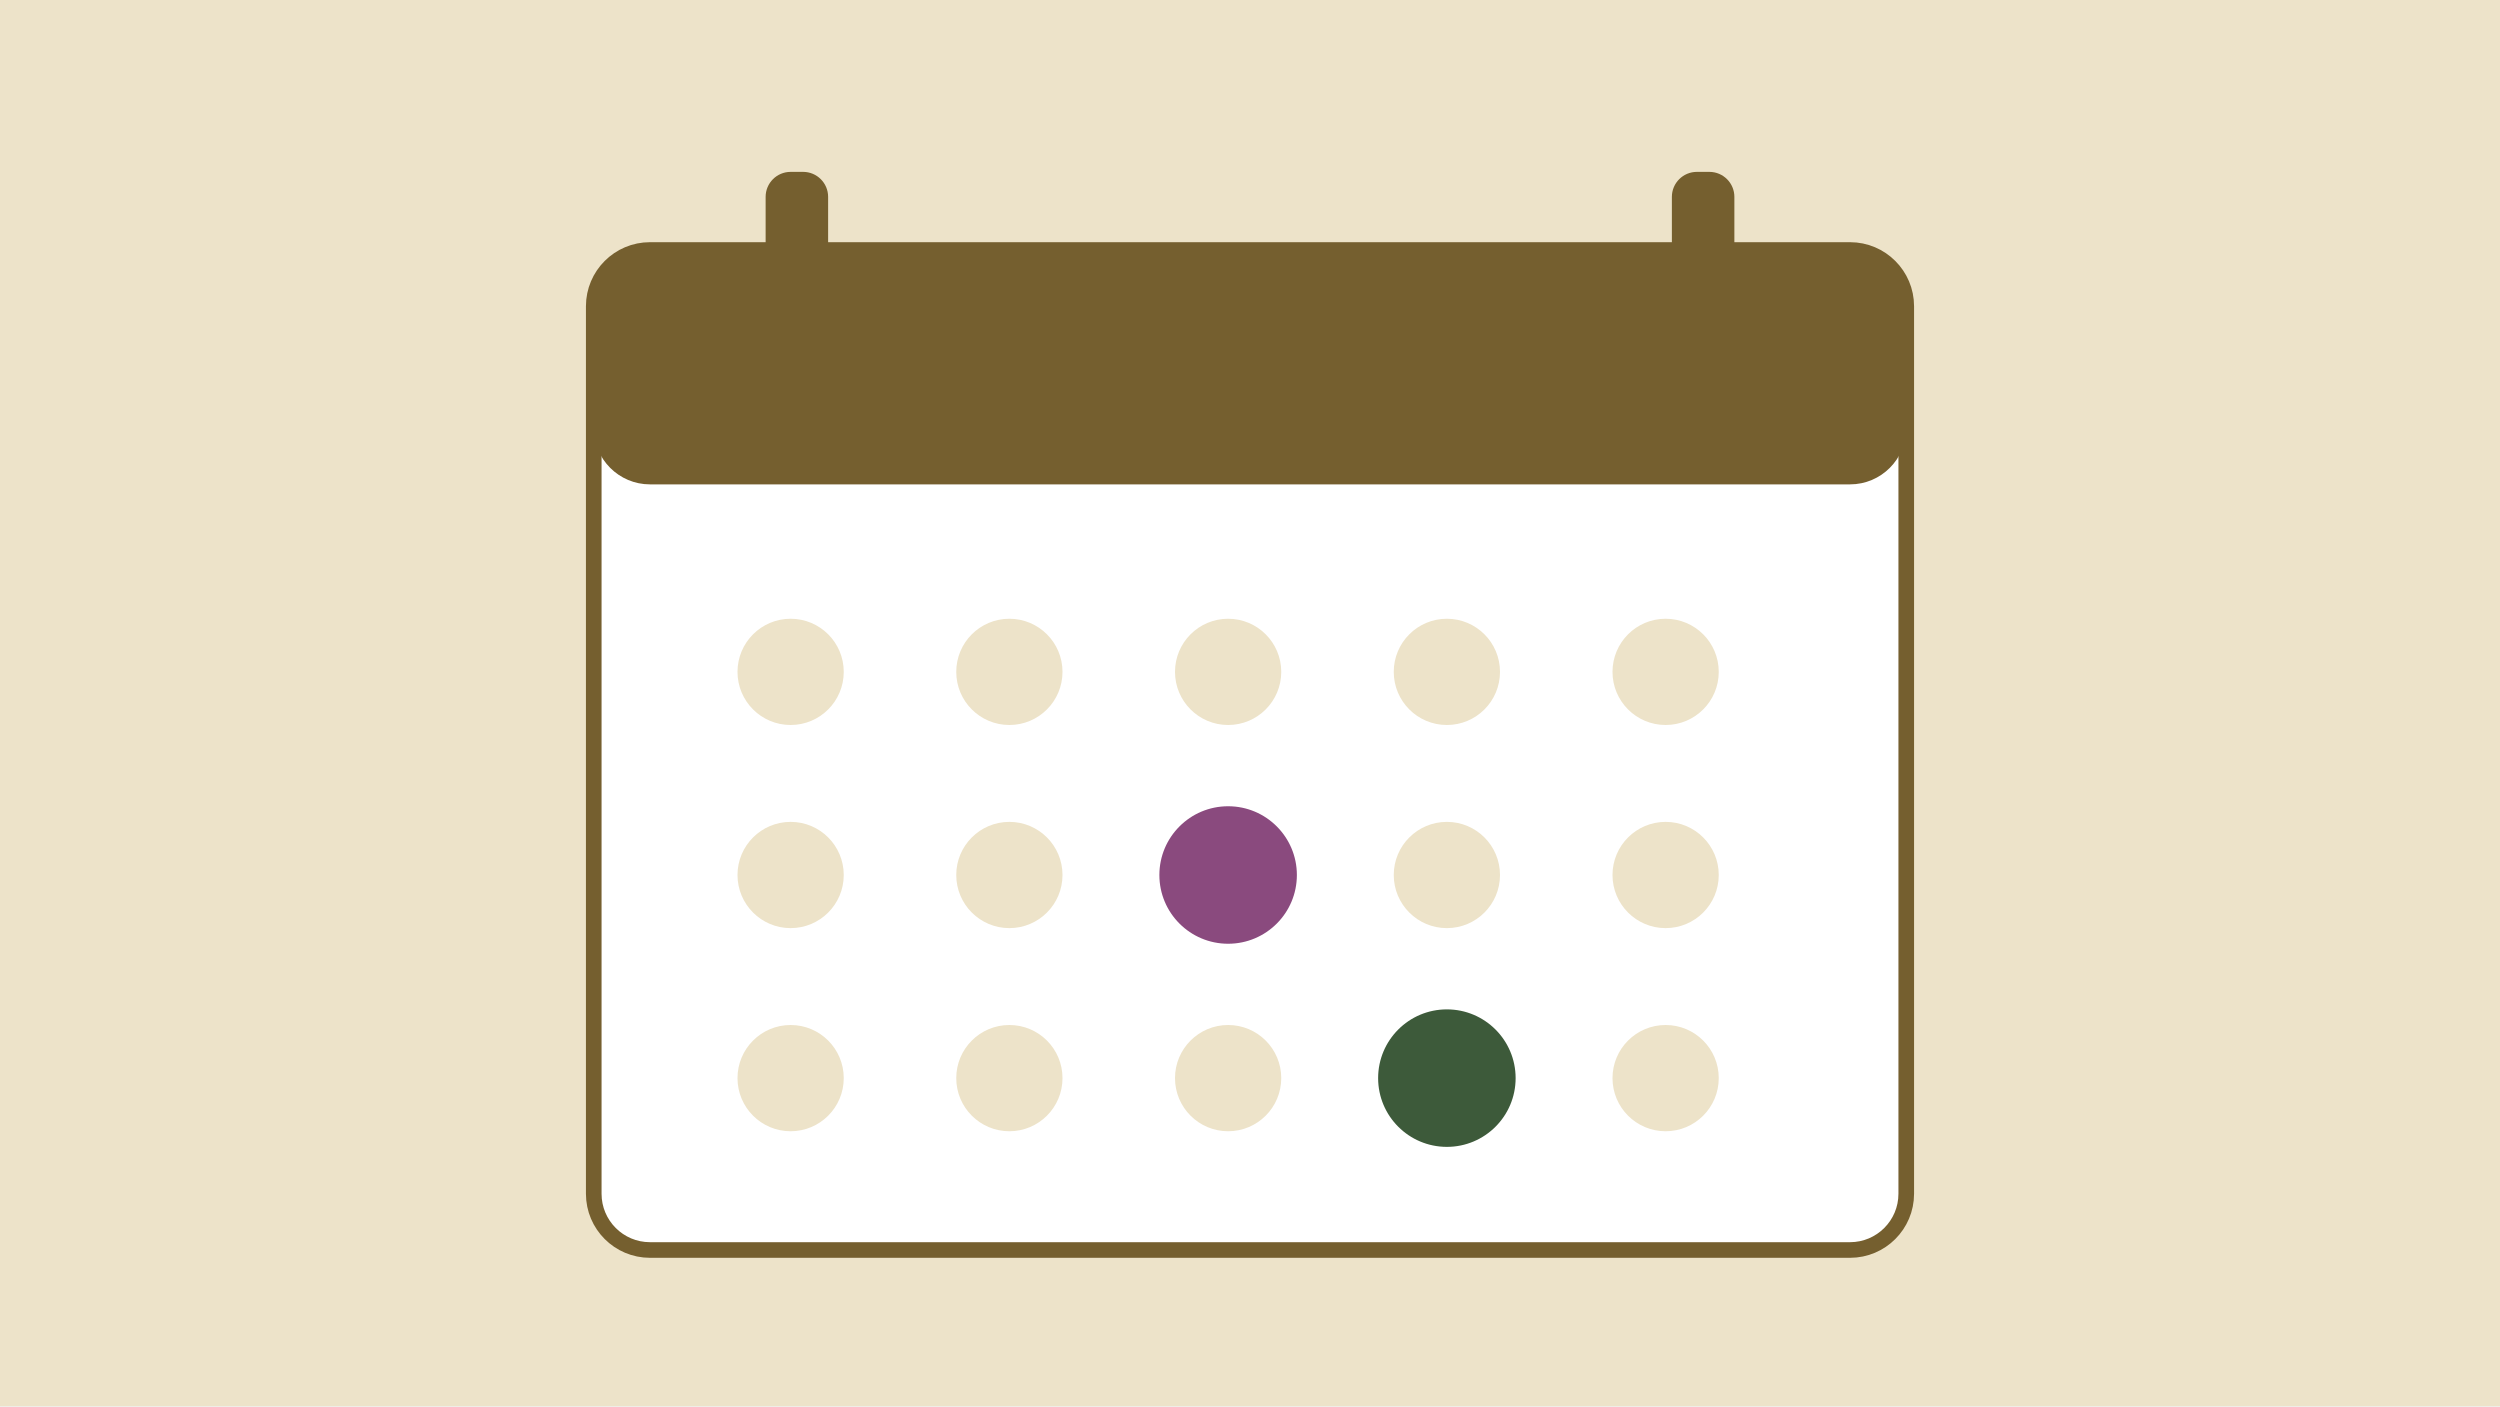
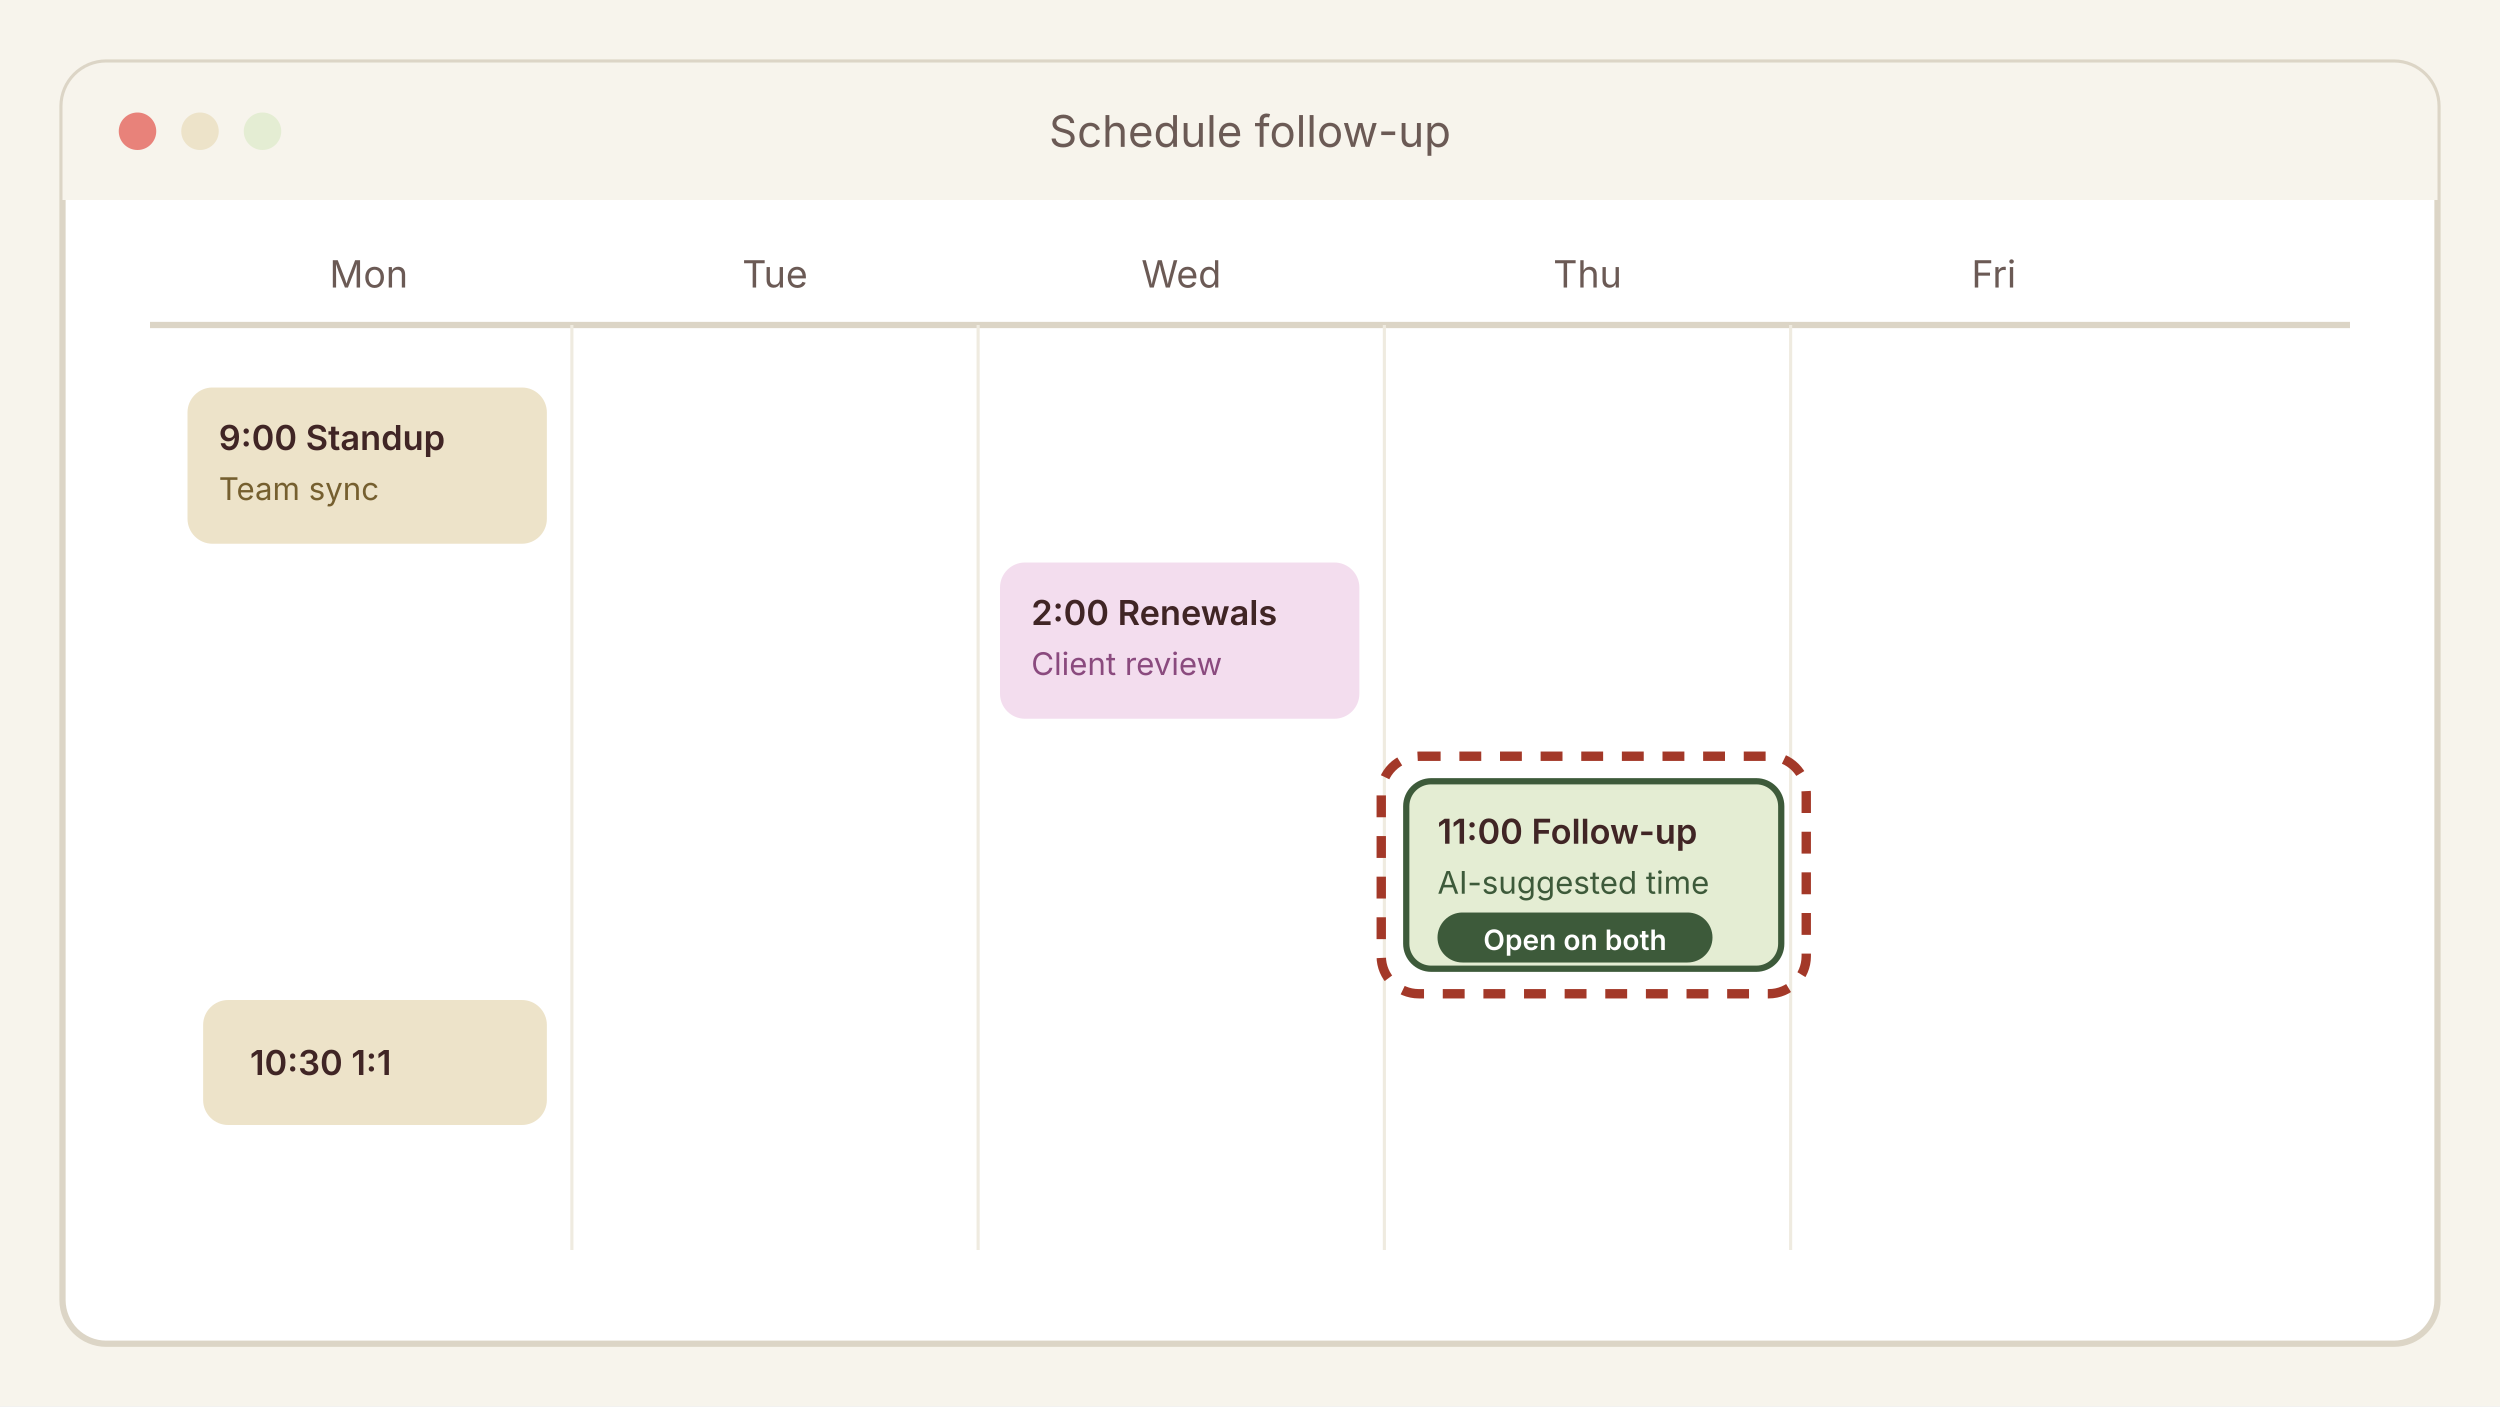
- <svg xmlns="http://www.w3.org/2000/svg" viewBox="0 0 800 450" width="800" height="450" role="img" aria-label="Scheduling illustration">
-   <rect width="800" height="450" fill="#EDE3C9" />
-   <g transform="translate(400,235)">
-     <rect x="-210" y="-155" width="420" height="320" rx="18" fill="#FFFFFF" stroke="#755F2F" stroke-width="5" />
-     <rect x="-210" y="-155" width="420" height="75" rx="18" fill="#755F2F" />
-     <rect x="-155" y="-180" width="20" height="55" rx="8" fill="#755F2F" />
-     <rect x="135" y="-180" width="20" height="55" rx="8" fill="#755F2F" />
-     <g fill="#EDE3C9">
-       <circle cx="-147" cy="-20" r="17" />
-       <circle cx="-77" cy="-20" r="17" />
-       <circle cx="-7" cy="-20" r="17" />
-       <circle cx="63" cy="-20" r="17" />
-       <circle cx="133" cy="-20" r="17" />
-       <circle cx="-147" cy="45" r="17" />
-       <circle cx="-77" cy="45" r="17" />
-       <circle cx="63" cy="45" r="17" />
-       <circle cx="133" cy="45" r="17" />
-       <circle cx="-147" cy="110" r="17" />
-       <circle cx="-77" cy="110" r="17" />
-       <circle cx="-7" cy="110" r="17" />
-       <circle cx="133" cy="110" r="17" />
+ <svg xmlns="http://www.w3.org/2000/svg" viewBox="0 0 800 450" width="800" height="450" role="img" aria-label="Screenshot mockup: calendar with an AI-suggested meeting time">
+   <rect width="800" height="450" fill="#F7F4EC" />
+   <defs>
+     <clipPath id="win7">
+       <rect x="20" y="20" width="760" height="410" rx="14" />
+     </clipPath>
+   </defs>
+   <rect x="20" y="20" width="760" height="410" rx="14" fill="#FFFFFF" stroke="#DCD5C6" stroke-width="2" />
+   <g clip-path="url(#win7)" font-family="system-ui, -apple-system, Segoe UI, sans-serif">
+     <rect x="20" y="20" width="760" height="44" fill="#F7F4EC" />
+     <circle cx="44" cy="42" r="6" fill="#E8827A" />
+     <circle cx="64" cy="42" r="6" fill="#EDE3C9" />
+     <circle cx="84" cy="42" r="6" fill="#E4EDD3" />
+     <text x="400" y="47" text-anchor="middle" font-size="14" fill="#6B5A55">Schedule follow-up</text>
+     <g font-size="12" fill="#6B5A55" text-anchor="middle">
+       <text x="118" y="92">Mon</text>
+       <text x="248" y="92">Tue</text>
+       <text x="378" y="92">Wed</text>
+       <text x="508" y="92">Thu</text>
+       <text x="638" y="92">Fri</text>
    </g>
-     <circle cx="-7" cy="45" r="22" fill="#8A4A7E" />
-     <circle cx="63" cy="110" r="22" fill="#3D5A3A" />
+     <line x1="48" y1="104" x2="752" y2="104" stroke="#DCD5C6" stroke-width="2" />
+     <g stroke="#EFEBE0" stroke-width="1">
+       <line x1="183" y1="104" x2="183" y2="400" />
+       <line x1="313" y1="104" x2="313" y2="400" />
+       <line x1="443" y1="104" x2="443" y2="400" />
+       <line x1="573" y1="104" x2="573" y2="400" />
+     </g>
+     <rect x="60" y="124" width="115" height="50" rx="8" fill="#EDE3C9" />
+     <text x="70" y="144" font-size="11" font-weight="600" fill="#402525">9:00 Standup</text>
+     <text x="70" y="160" font-size="10" fill="#755F2F">Team sync</text>
+     <rect x="320" y="180" width="115" height="50" rx="8" fill="#F3DDEE" />
+     <text x="330" y="200" font-size="11" font-weight="600" fill="#402525">2:00 Renewals</text>
+     <text x="330" y="216" font-size="10" fill="#8A4A7E">Client review</text>
+     <rect x="450" y="250" width="120" height="60" rx="8" fill="#E4EDD3" stroke="#3D5A3A" stroke-width="2" />
+     <text x="460" y="270" font-size="11" font-weight="600" fill="#402525">11:00 Follow-up</text>
+     <text x="460" y="286" font-size="10" fill="#3D5A3A">AI-suggested time</text>
+     <rect x="460" y="292" width="88" height="16" rx="8" fill="#3D5A3A" />
+     <text x="504" y="304" text-anchor="middle" font-size="9" font-weight="600" fill="#FFFFFF">Open on both</text>
+     <rect x="65" y="320" width="110" height="40" rx="8" fill="#EDE3C9" />
+     <text x="80" y="344" font-size="11" font-weight="600" fill="#402525">10:30 1:1</text>
+     <rect x="442" y="242" width="136" height="76" rx="12" fill="none" stroke="#A33828" stroke-width="3" stroke-dasharray="7 6" />
  </g>
</svg>
